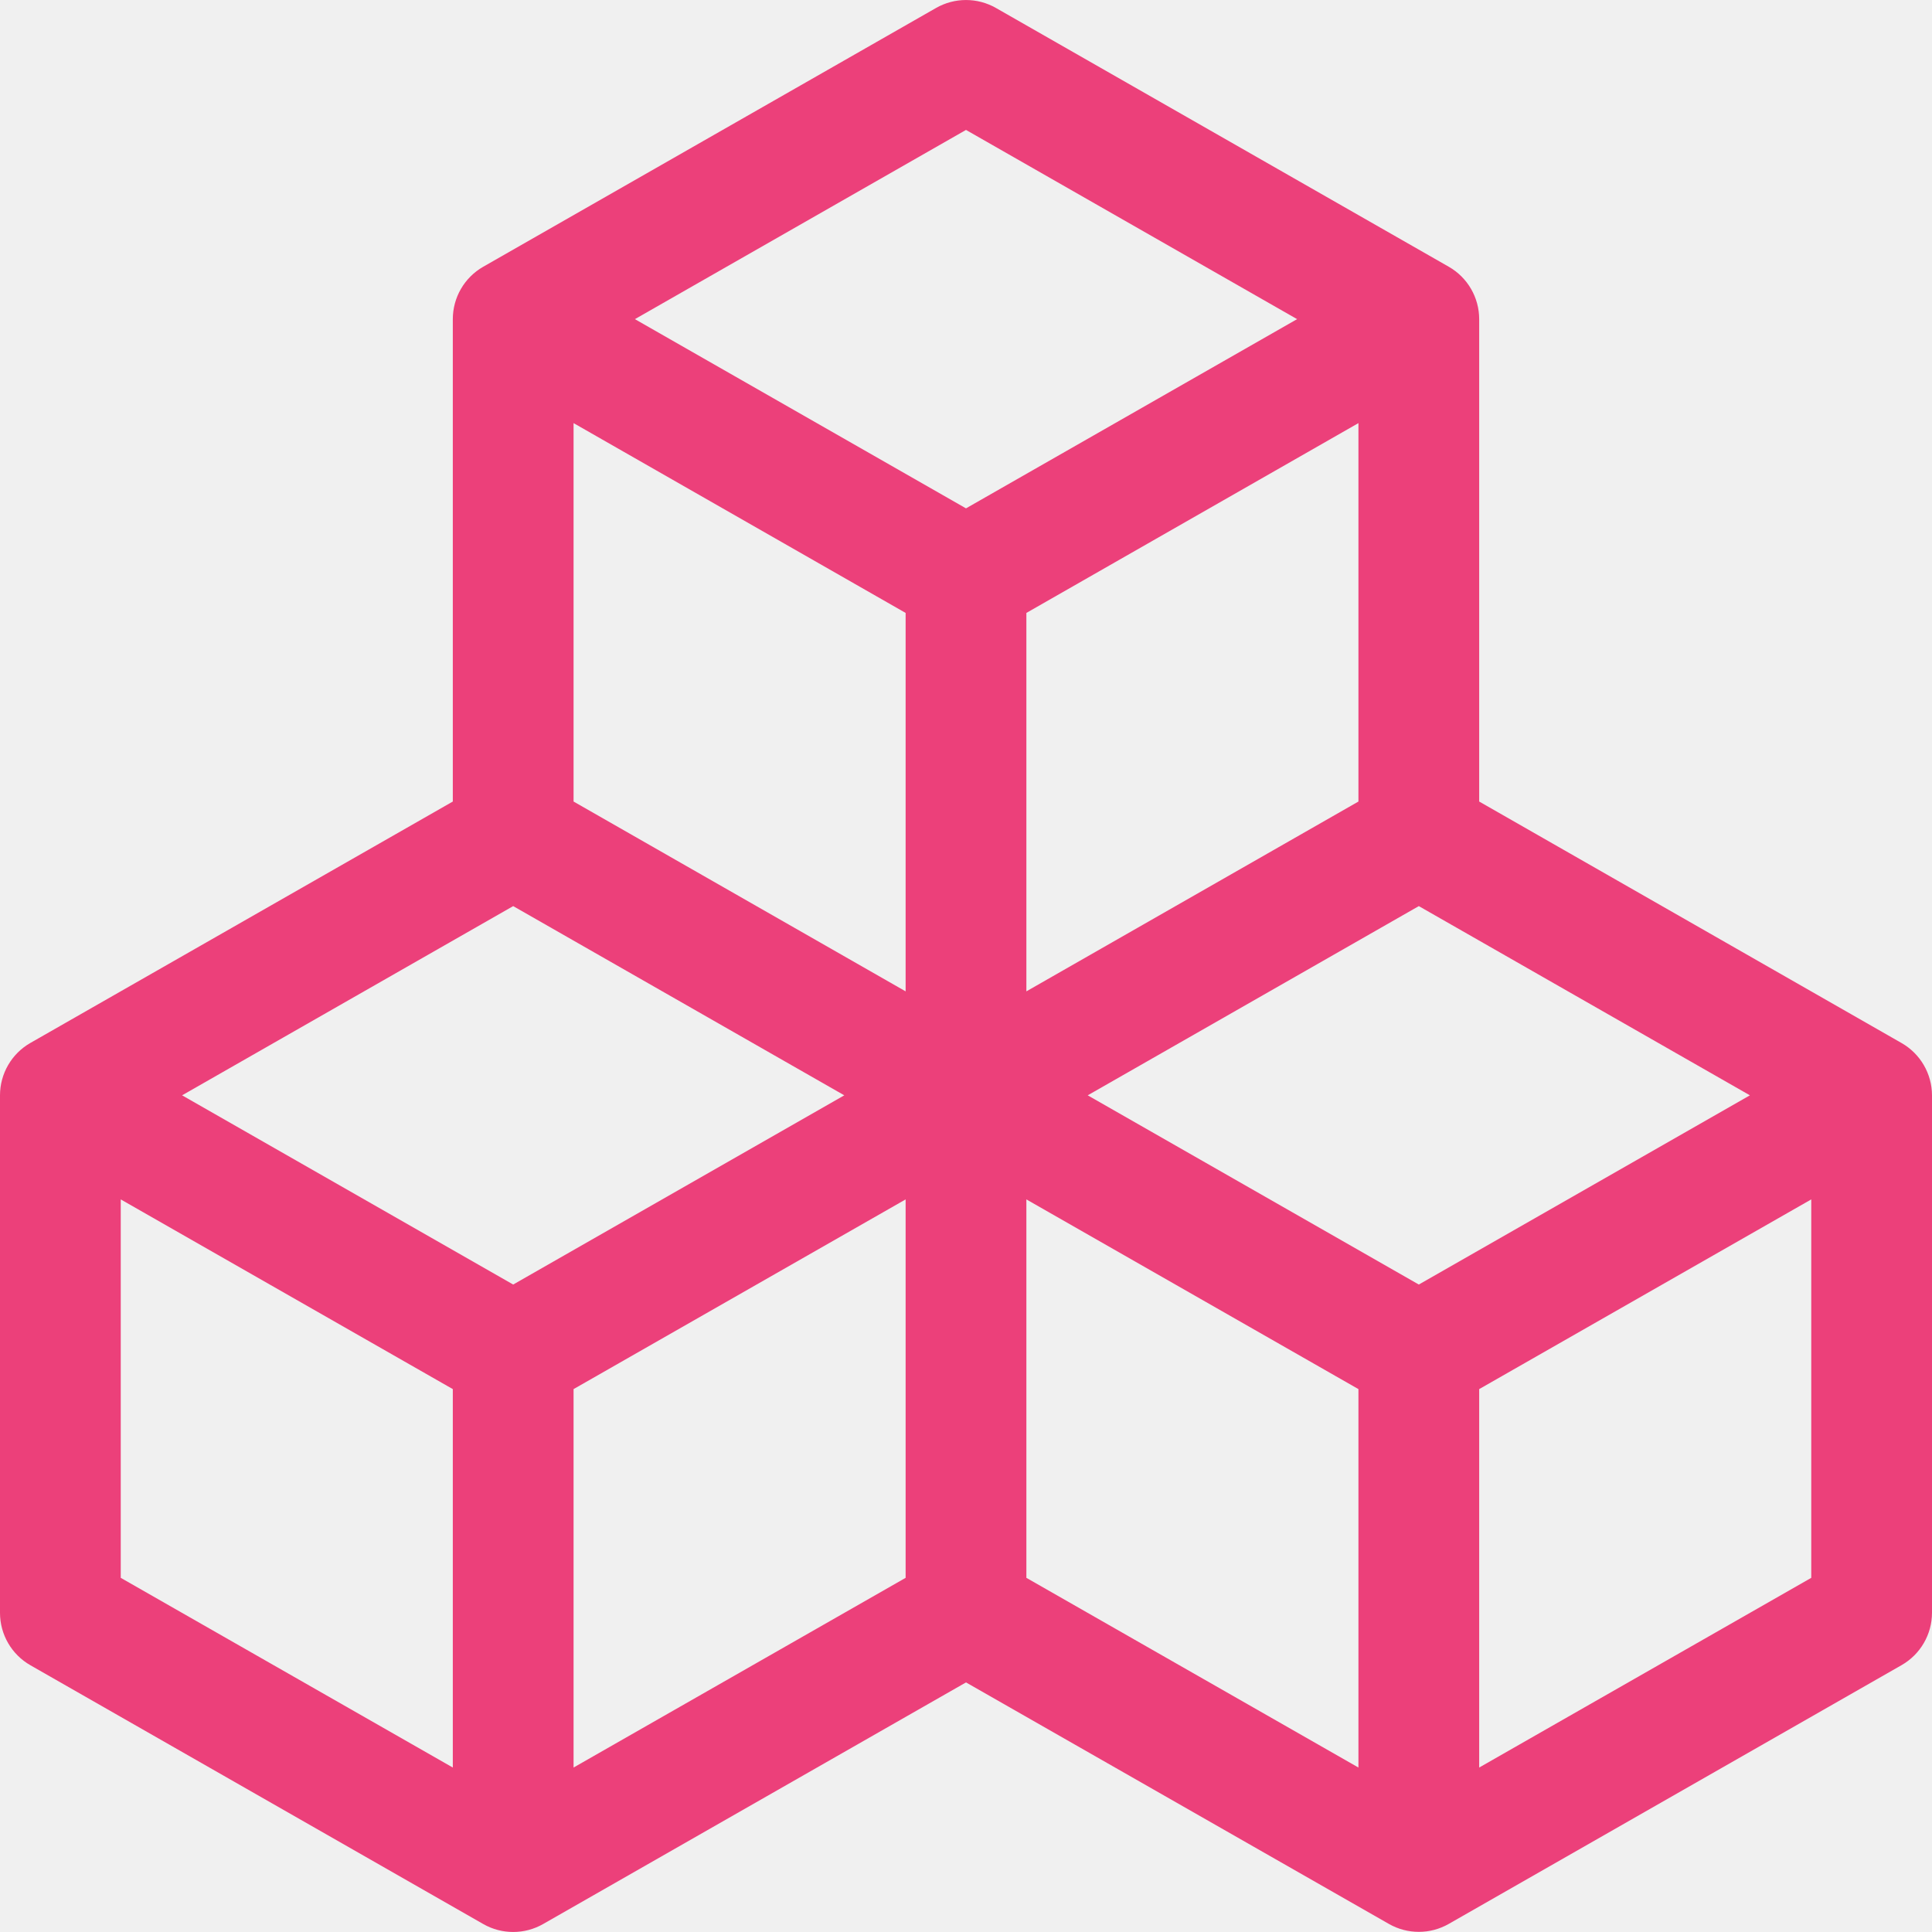
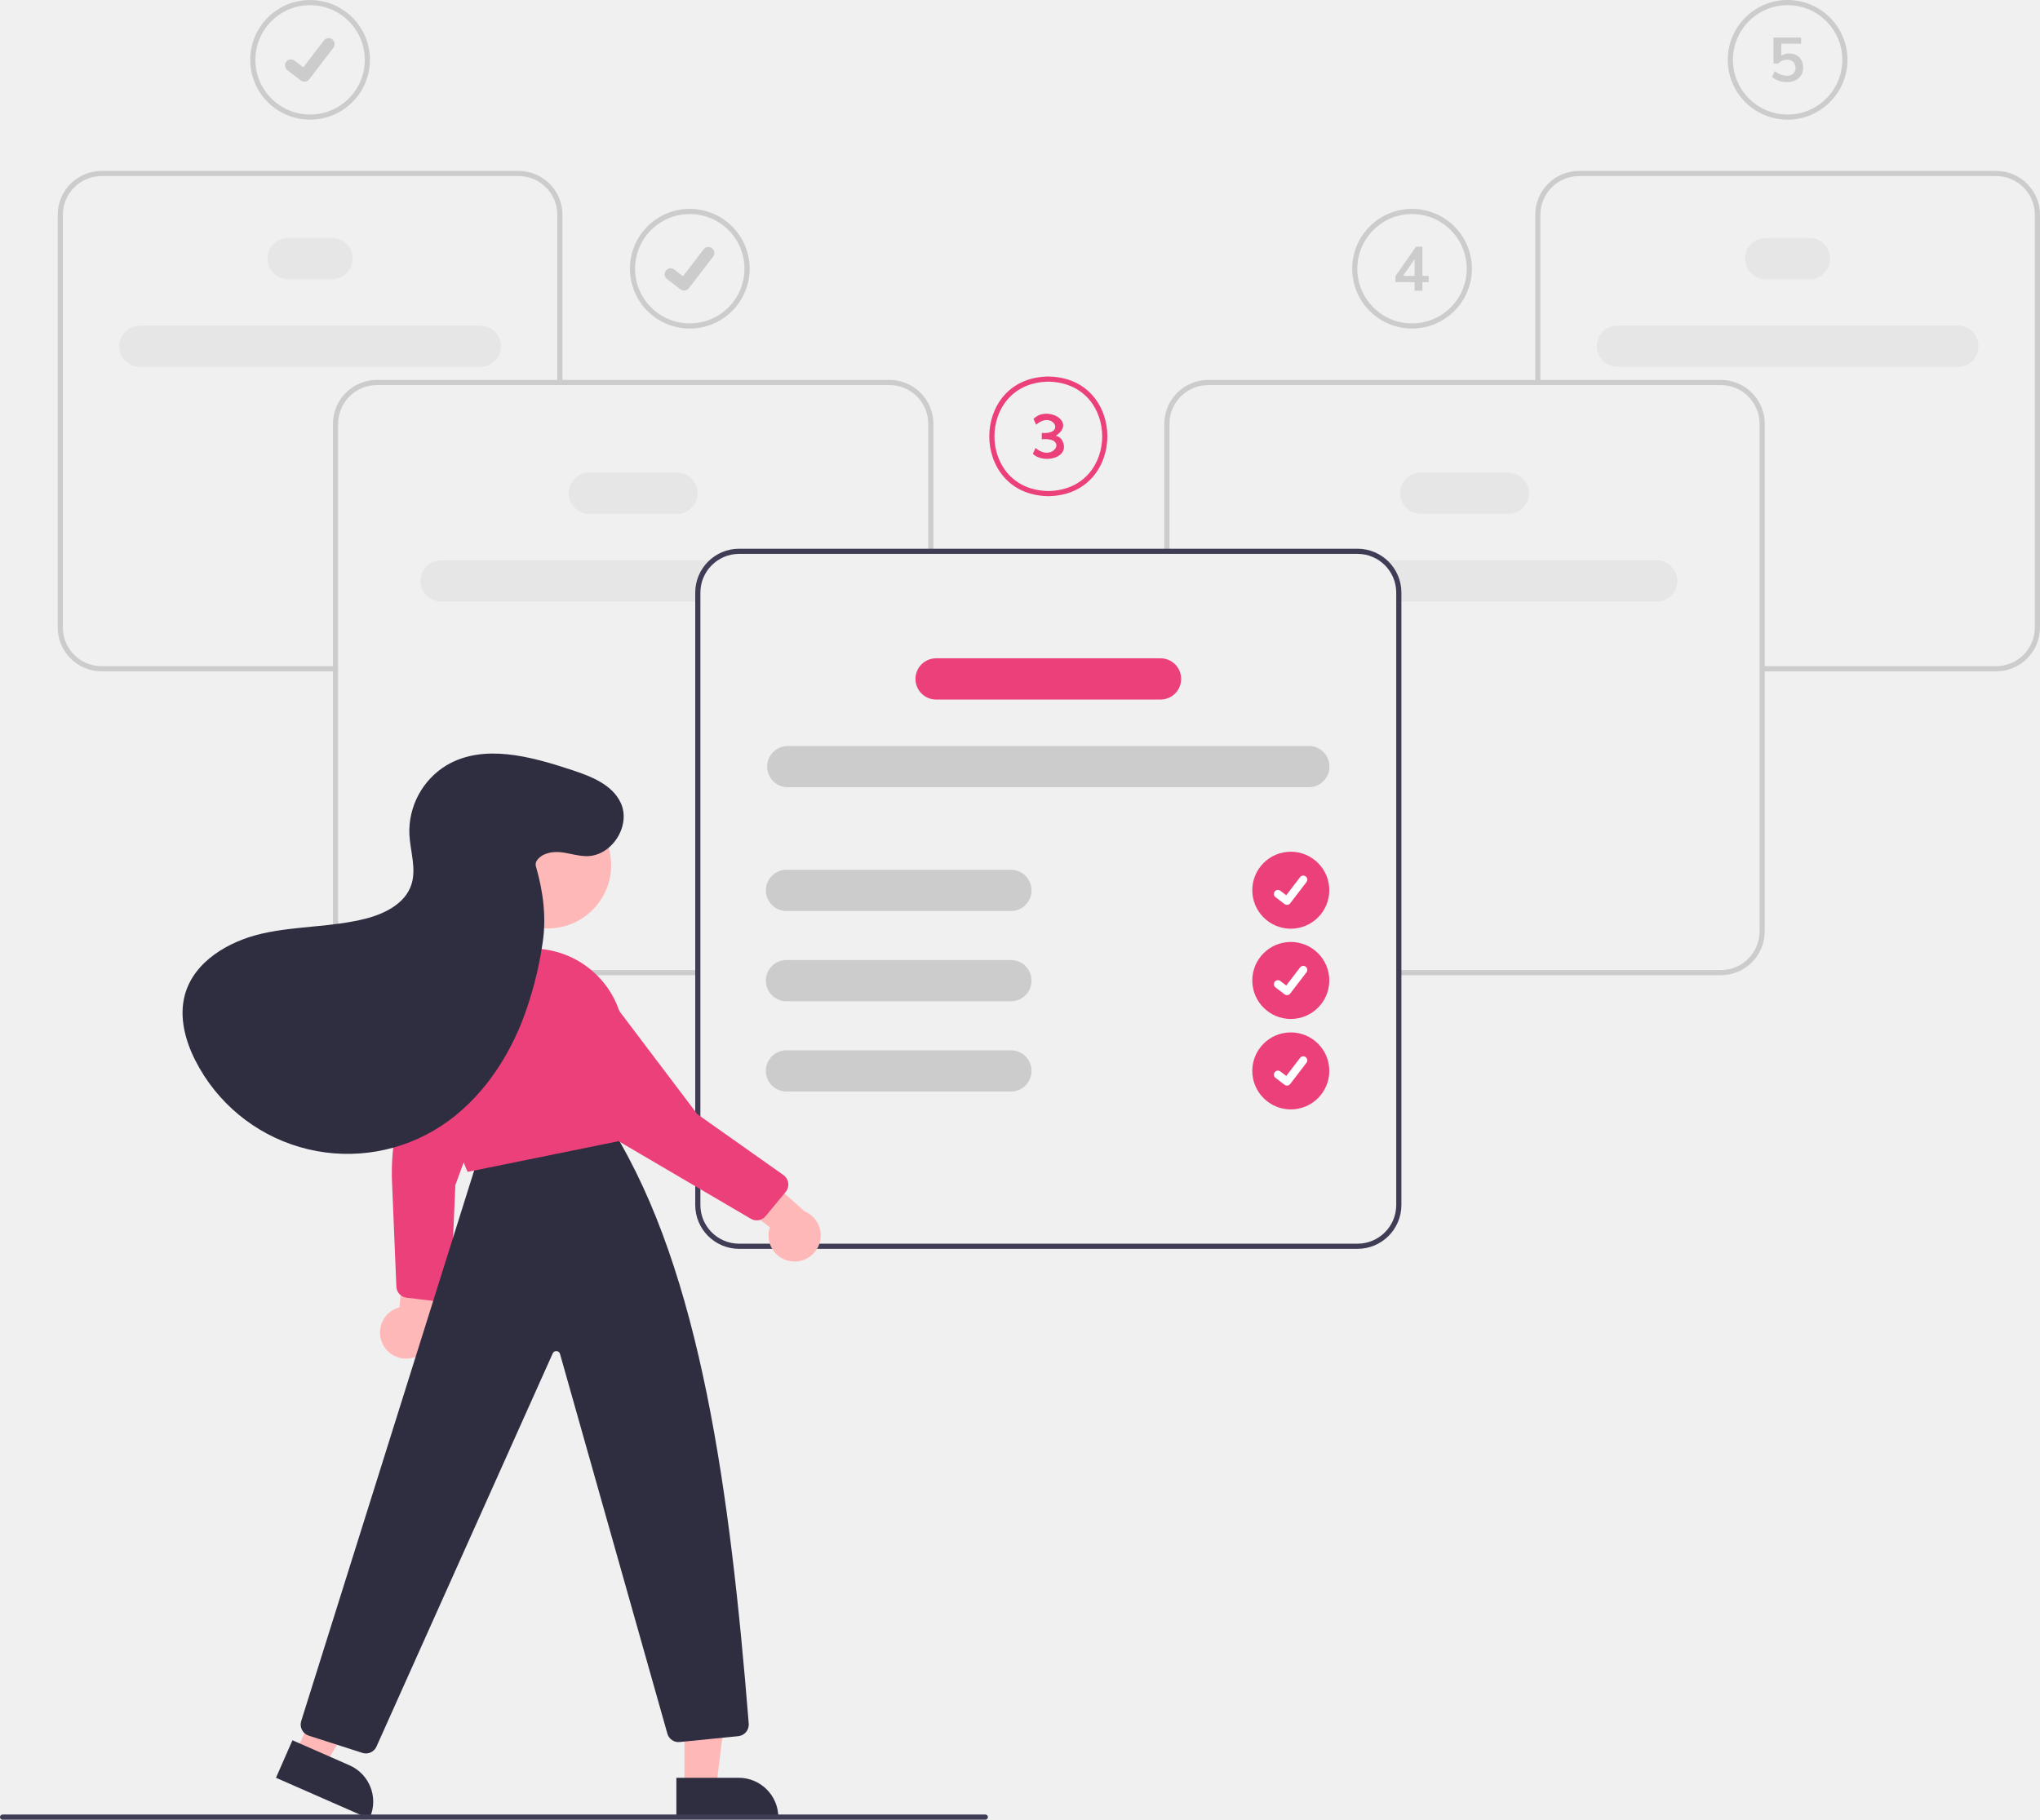
- <svg xmlns="http://www.w3.org/2000/svg" width="270" height="270" fill="#EC407A" class="bi bi-boxes" viewBox="0 0 16 16">
-   <path d="M7.752.066a.5.5 0 0 1 .496 0l3.75 2.143a.5.5 0 0 1 .252.434v3.995l3.498 2A.5.5 0 0 1 16 9.07v4.286a.5.5 0 0 1-.252.434l-3.75 2.143a.5.5 0 0 1-.496 0l-3.502-2-3.502 2.001a.5.5 0 0 1-.496 0l-3.75-2.143A.5.5 0 0 1 0 13.357V9.071a.5.5 0 0 1 .252-.434L3.75 6.638V2.643a.5.5 0 0 1 .252-.434L7.752.066ZM4.25 7.504 1.508 9.071l2.742 1.567 2.742-1.567L4.25 7.504ZM7.5 9.933l-2.75 1.571v3.134l2.75-1.571V9.933Zm1 3.134 2.75 1.571v-3.134L8.5 9.933v3.134Zm.508-3.996 2.742 1.567 2.742-1.567-2.742-1.567-2.742 1.567Zm2.242-2.433V3.504L8.5 5.076V8.21l2.75-1.572ZM7.5 8.21V5.076L4.75 3.504v3.134L7.5 8.21ZM5.258 2.643 8 4.21l2.742-1.567L8 1.076 5.258 2.643ZM15 9.933l-2.75 1.571v3.134L15 13.067V9.933ZM3.75 14.638v-3.134L1 9.933v3.134l2.75 1.571Z" />
+ <svg xmlns="http://www.w3.org/2000/svg" data-name="Layer 1" width="790.856" height="705.638" viewBox="0 0 790.856 705.638">
+   <path d="M375.537,314.457a8,8,0,0,0,0,16H476.097v-3.49a14.977,14.977,0,0,1,6.74-12.51Z" transform="translate(-204.5722 -97.18115)" fill="#e6e6e6" />
+   <path d="M467.041,296.457h-34a8,8,0,1,1,0-16h34a8,8,0,0,1,0,16Z" transform="translate(-204.5722 -97.18115)" fill="#e6e6e6" />
+   <path d="M390.786,239.457h-132a8,8,0,1,1,0-16h132a8,8,0,0,1,0,16Z" transform="translate(-204.5722 -97.18115)" fill="#e6e6e6" />
+   <path d="M333.286,205.457h-17a8,8,0,1,1,0-16h17a8,8,0,0,1,0,16Z" transform="translate(-204.5722 -97.18115)" fill="#e6e6e6" />
+   <path d="M475.092,475.351h-124.438a17.019,17.019,0,0,1-17-17V261.511a17.019,17.019,0,0,1,17-17H549.428a17.019,17.019,0,0,1,17,17v48.788h-2v-48.788a15.017,15.017,0,0,0-15-15H350.654a15.017,15.017,0,0,0-15,15V458.351a15.017,15.017,0,0,0,15,15h124.438Z" transform="translate(-204.5722 -97.18115)" fill="#ccc" />
+   <path d="M334.654,357.515H243.945a17.019,17.019,0,0,1-17-17V180.457a17.019,17.019,0,0,1,17-17H405.626a17.019,17.019,0,0,1,17,17v65.055h-2V180.457a15.017,15.017,0,0,0-15-15H243.945a15.017,15.017,0,0,0-15,15v160.059a15.017,15.017,0,0,0,15,15h90.709Z" transform="translate(-204.5722 -97.18115)" fill="#ccc" />
+   <path d="M739.537,314.457a14.977,14.977,0,0,1,6.74,12.51v3.49H846.836a8,8,0,0,0,0-16Z" transform="translate(-204.5722 -97.18115)" fill="#e6e6e6" />
+   <path d="M747.332,288.457a8.009,8.009,0,0,1,8-8h34a8,8,0,1,1,0,16h-34A8.009,8.009,0,0,1,747.332,288.457Z" transform="translate(-204.5722 -97.18115)" fill="#e6e6e6" />
+   <path d="M823.587,231.457a8.009,8.009,0,0,1,8-8h132a8,8,0,1,1,0,16h-132A8.009,8.009,0,0,1,823.587,231.457Z" transform="translate(-204.5722 -97.18115)" fill="#e6e6e6" />
+   <path d="M881.087,197.457a8.009,8.009,0,0,1,8-8h17a8,8,0,1,1,0,16h-17A8.009,8.009,0,0,1,881.087,197.457Z" transform="translate(-204.5722 -97.18115)" fill="#e6e6e6" />
+   <path d="M747.28,475.351h124.438a17.019,17.019,0,0,0,17-17V261.511a17.019,17.019,0,0,0-17-17H672.945a17.019,17.019,0,0,0-17,17v48.788h2v-48.788a15.017,15.017,0,0,1,15-15H871.718a15.017,15.017,0,0,1,15,15V458.351a15.017,15.017,0,0,1-15,15h-124.438Z" transform="translate(-204.5722 -97.18115)" fill="#ccc" />
+   <path d="M887.718,357.515h90.709a17.019,17.019,0,0,0,17-17V180.457a17.019,17.019,0,0,0-17-17H816.746a17.019,17.019,0,0,0-17,17v65.055h2V180.457a15.017,15.017,0,0,1,15-15H978.428a15.017,15.017,0,0,1,15,15v160.059a15.017,15.017,0,0,1-15,15H887.718Z" transform="translate(-204.5722 -97.18115)" fill="#ccc" />
+   <path d="M730.856,309.967H491.097a17.034,17.034,0,0,0-17,17v237.49a17.018,17.018,0,0,0,17,17H730.856a17.018,17.018,0,0,0,17-17v-237.49A17.018,17.018,0,0,0,730.856,309.967Zm15,254.49a15.018,15.018,0,0,1-15,15H491.097a15.018,15.018,0,0,1-15-15v-237.49a15.023,15.023,0,0,1,15-15H730.856a15.018,15.018,0,0,1,15,15Z" transform="translate(-204.5722 -97.18115)" fill="#3f3d56" />
+   <path d="M711.976,402.457h-202a8,8,0,1,1,0-16h202a8,8,0,0,1,0,16Z" transform="translate(-204.5722 -97.18115)" fill="#ccc" />
+   <path d="M654.476,368.457h-87a8,8,0,1,1,0-16h87a8,8,0,0,1,0,16Z" transform="translate(-204.5722 -97.18115)" fill="#ec407a" />
+   <path d="M596.476,450.457h-87a8,8,0,1,1,0-16h87a8,8,0,0,1,0,16Z" transform="translate(-204.5722 -97.18115)" fill="#ccc" />
+   <path d="M596.476,485.457h-87a8,8,0,1,1,0-16h87a8,8,0,0,1,0,16Z" transform="translate(-204.5722 -97.18115)" fill="#ccc" />
+   <path d="M596.476,520.457h-87a8,8,0,1,1,0-16h87a8,8,0,0,1,0,16Z" transform="translate(-204.5722 -97.18115)" fill="#ccc" />
+   <circle id="fc69f6bd-6aec-467a-b158-496b315f473e" data-name="Ellipse 44" cx="500.409" cy="345.205" r="14.929" fill="#ec407a" />
+   <path id="f31c0d86-d70b-4e63-97a7-2fc94b4d7c12-183" data-name="Path 395" d="M703.502,448.081a1.548,1.548,0,0,1-.932-.31l-.017-.013-3.509-2.684a1.559,1.559,0,0,1,1.897-2.475l2.273,1.743,5.37-7.006a1.559,1.559,0,0,1,2.185-.289l0.0 0-.033.046.034-.046a1.56,1.56,0,0,1,.288,2.186l-6.316,8.237a1.559,1.559,0,0,1-1.24.608Z" transform="translate(-204.5722 -97.18115)" fill="#fff" />
+   <path d="M324.786,143.59a23.205,23.205,0,1,1,23.205-23.205A23.231,23.231,0,0,1,324.786,143.59Zm0-44.409a21.205,21.205,0,1,0,21.205,21.205A21.229,21.229,0,0,0,324.786,99.181Z" transform="translate(-204.5722 -97.18115)" fill="#ccc" />
+   <path id="b565f894-1e41-4a11-b880-46bff78dfbdf-184" data-name="Path 395" d="M322.585,128.856a2.303,2.303,0,0,1-1.385-.46l-.025-.019-5.218-3.992a2.319,2.319,0,1,1,2.822-3.681l3.38,2.592,7.987-10.42a2.318,2.318,0,0,1,3.25-.429l.001.001-.05.069.051-.069a2.321,2.321,0,0,1,.429,3.251L324.432,127.949a2.319,2.319,0,0,1-1.845.904Z" transform="translate(-204.5722 -97.18115)" fill="#ccc" />
+   <path d="M471.982,224.59a23.205,23.205,0,1,1,23.205-23.205A23.231,23.231,0,0,1,471.982,224.59Zm0-44.409a21.205,21.205,0,1,0,21.205,21.205A21.229,21.229,0,0,0,471.982,180.181Z" transform="translate(-204.5722 -97.18115)" fill="#ccc" />
+   <path id="a1067fe6-b388-4736-89af-b6090c7ddfc7-185" data-name="Path 395" d="M469.781,209.856a2.303,2.303,0,0,1-1.385-.46l-.025-.019-5.218-3.992a2.319,2.319,0,1,1,2.822-3.681l3.38,2.592,7.987-10.42a2.318,2.318,0,0,1,3.25-.429l.001.001-.05.069.051-.069a2.321,2.321,0,0,1,.429,3.251L471.628,208.949a2.319,2.319,0,0,1-1.845.904Z" transform="translate(-204.5722 -97.18115)" fill="#ccc" />
+   <circle id="a6907563-545c-4a91-99f2-6d7f4e57ba01" data-name="Ellipse 44" cx="500.409" cy="380.205" r="14.929" fill="#ec407a" />
+   <path id="f071b9ad-7606-418c-8652-2e0910ae4e99-186" data-name="Path 395" d="M703.502,483.081a1.548,1.548,0,0,1-.932-.31l-.017-.013-3.509-2.684a1.559,1.559,0,0,1,1.897-2.475l2.273,1.743,5.37-7.006a1.559,1.559,0,0,1,2.185-.289l0.0 0-.033.046.034-.046a1.56,1.56,0,0,1,.288,2.186l-6.316,8.237a1.559,1.559,0,0,1-1.24.608Z" transform="translate(-204.5722 -97.18115)" fill="#fff" />
+   <circle id="a9a7744d-510c-41c6-a641-cf6a8a976d00" data-name="Ellipse 44" cx="500.409" cy="415.275" r="14.929" fill="#ec407a" />
+   <path id="ee4f98ac-d41c-4601-9f0c-7c3b6a7a76ac-187" data-name="Path 395" d="M703.502,518.152a1.548,1.548,0,0,1-.932-.31l-.017-.013-3.509-2.684a1.559,1.559,0,0,1,1.897-2.475l2.273,1.743,5.37-7.006a1.559,1.559,0,0,1,2.185-.289l0.0 0-.033.046.034-.046a1.56,1.56,0,0,1,.288,2.186l-6.316,8.237a1.559,1.559,0,0,1-1.24.608Z" transform="translate(-204.5722 -97.18115)" fill="#fff" />
+   <path d="M610.998,289.59c-15.749-.269-22.906-12.218-22.906-23.207.001-10.989,7.159-22.937,22.873-23.203h.034c15.716.268,22.873,12.217,22.872,23.206S626.712,289.324,610.998,289.59Zm-.016-44.409c-14.352.251-20.889,11.165-20.89,21.203-.001,10.042,6.541,20.961,20.906,21.207,14.33-.243,20.872-11.162,20.873-21.203C631.871,256.35,625.334,245.436,610.982,245.181Z" transform="translate(-204.5722 -97.18115)" fill="#ec407a" />
+   <path d="M616.19,267.646c4.014,6.973-7.005,9.697-11.22,5.496l1.056-2.256c6.854,5.92,12.893-4.334,2.424-3.36v-2.472c9.587.773,4.202-8.877-2.184-3.168l-1.032-2.256c5.205-5.402,16.889,1.13,8.64,6.528A4.112,4.112,0,0,1,616.19,267.646Z" transform="translate(-204.5722 -97.18115)" fill="#ec407a" />
+   <path d="M751.982,224.59a23.205,23.205,0,1,1,23.205-23.205A23.231,23.231,0,0,1,751.982,224.59Zm0-44.409a21.205,21.205,0,1,0,21.205,21.205A21.229,21.229,0,0,0,751.982,180.181Z" transform="translate(-204.5722 -97.18115)" fill="#ccc" />
+   <path d="M758.426,206.594h-2.424v3.336h-3.024v-3.336h-7.44v-2.304l7.992-11.448h2.472v11.328h2.424Zm-5.448-2.424v-6.504l-4.512,6.504Z" transform="translate(-204.5722 -97.18115)" fill="#ccc" />
+   <path d="M897.587,143.59a23.205,23.205,0,1,1,23.205-23.205A23.231,23.231,0,0,1,897.587,143.59Zm0-44.409a21.205,21.205,0,1,0,21.205,21.205A21.229,21.229,0,0,0,897.587,99.181Z" transform="translate(-204.5722 -97.18115)" fill="#ccc" />
+   <path d="M901.043,118.598a4.765,4.765,0,0,1,1.896,1.92,5.862,5.862,0,0,1,.672,2.844,5.663,5.663,0,0,1-.768,2.964,5.143,5.143,0,0,1-2.208,1.992,7.469,7.469,0,0,1-3.336.708,9.613,9.613,0,0,1-3.168-.54,7.358,7.358,0,0,1-2.568-1.452l1.032-2.256a7.77,7.77,0,0,0,4.752,1.776,3.451,3.451,0,0,0,2.46-.804,3.44,3.44,0,0,0-.024-4.56,3.214,3.214,0,0,0-2.34-.852,4.856,4.856,0,0,0-1.896.372,4.482,4.482,0,0,0-1.56,1.092h-1.872V111.746H902.819v2.4h-7.68v4.656a5.306,5.306,0,0,1,3.072-.888A5.709,5.709,0,0,1,901.043,118.598Z" transform="translate(-204.5722 -97.18115)" fill="#ccc" />
+   <path d="M352.767,618.031a10.056,10.056,0,0,1,6.68-13.897l3.031-35.606,14.579,11.501-5.114,32.049a10.11,10.11,0,0,1-19.177,5.953Z" transform="translate(-204.5722 -97.18115)" fill="#ffb8b8" />
+   <path d="M362.143,600.397a4.497,4.497,0,0,1-3.904-4.271l-1.688-40.407a89.099,89.099,0,0,1,8.61-42.093l14.968-31.365a13.43,13.43,0,0,1,10.087-7.009,12.881,12.881,0,0,1,11.235,3.989,16.89,16.89,0,0,1,1.923,2.482,12.922,12.922,0,0,1,.682,12.304l-22.951,62.7-1.766,40.848a4.501,4.501,0,0,1-5.028,4.274l-12.108-1.444Z" transform="translate(-204.5722 -97.18115)" fill="#ec407a" />
+   <polygon points="114.63 679.762 125.856 684.69 150.204 643.734 133.636 636.462 114.63 679.762" fill="#ffb8b8" />
+   <path d="M317.948,772.021l22.108,9.704.001 0a15.386,15.386,0,0,1,7.904,20.273l-.201.458-36.197-15.888Z" transform="translate(-204.5722 -97.18115)" fill="#2f2e41" />
+   <polygon points="265.342 693.391 277.602 693.391 283.434 646.103 265.34 646.104 265.342 693.391" fill="#ffb8b8" />
+   <path d="M466.787,786.57l24.144-.001h.001a15.386,15.386,0,0,1,15.386,15.386v.5l-39.531.001Z" transform="translate(-204.5722 -97.18115)" fill="#2f2e41" />
+   <path d="M346.432,777.128a4.527,4.527,0,0,1-1.389-.22L324.256,770.227a4.519,4.519,0,0,1-2.927-5.6l68.935-219.516,51.635-10.125.182.296c34.137,55.548,45.532,140.401,52.76,230.308a4.526,4.526,0,0,1-4.04,4.842l-22.726,2.272a4.474,4.474,0,0,1-4.79-3.298l-41.612-147.207a1.5,1.5,0,0,0-2.825-.2L350.553,774.406A4.483,4.483,0,0,1,346.432,777.128Z" transform="translate(-204.5722 -97.18115)" fill="#2f2e41" />
+   <circle cx="212.37" cy="335.469" r="24.561" fill="#ffb8b8" />
+   <path d="M385.872,551.612,385.704,551.26c-.114-.239-11.43-24.245-10.377-51.935a35.657,35.657,0,0,1,34.908-34.283h0a35.599,35.599,0,0,1,35.641,28.799c3.154,16.099,3.075,31.347-.235,45.318l-.074.311-.313.064Z" transform="translate(-204.5722 -97.18115)" fill="#ec407a" />
+   <path d="M511.096,586.261a10.056,10.056,0,0,1-8.064-13.142L474.742,551.285l17.565-6.027,24.172,21.657a10.11,10.11,0,0,1-5.382,19.345Z" transform="translate(-204.5722 -97.18115)" fill="#ffb8b8" />
+   <path d="M441.673,538.129l-.065-.106-29.823-48.298a13.429,13.429,0,0,1-.429-12.275,12.876,12.876,0,0,1,9.439-7.284h0a16.854,16.854,0,0,1,3.127-.273,12.921,12.921,0,0,1,10.713,6.09l40.277,53.253,33.381,23.607a4.5,4.5,0,0,1,.87,6.542l-7.771,9.396a4.483,4.483,0,0,1-5.745,1.013Z" transform="translate(-204.5722 -97.18115)" fill="#ec407a" />
+   <path d="M412.55,431.126c1.81-2.978,5.805-3.819,9.273-3.479s6.841,1.559,10.326,1.532c9.676-.075,17.145-11.868,13.077-20.648-3.336-7.2-11.669-10.362-19.207-12.843-15.804-5.203-33.958-10.202-48.3-1.766a30.01,30.01,0,0,0-14.445,26.741c.323,6.639,2.865,13.459.715,19.748-2.481,7.256-10.347,11.149-17.78,13.032-13.031,3.301-26.77,2.769-39.882,5.73s-26.549,10.823-30.083,23.792c-2.322,8.519.101,17.689,4.113,25.555A66.185,66.185,0,0,0,372.691,535.603c15.852-9.256,27.296-24.9,34.119-41.941a140.438,140.438,0,0,0,8.117-30.846c1.528-9.882.231-19.869-2.536-29.478A2.709,2.709,0,0,1,412.55,431.126Z" transform="translate(-204.5722 -97.18115)" fill="#2f2e41" />
+   <path d="M586.572,802.819h-381a1,1,0,0,1,0-2h381a1,1,0,0,1,0,2Z" transform="translate(-204.5722 -97.18115)" fill="#3f3d56" />
</svg>
